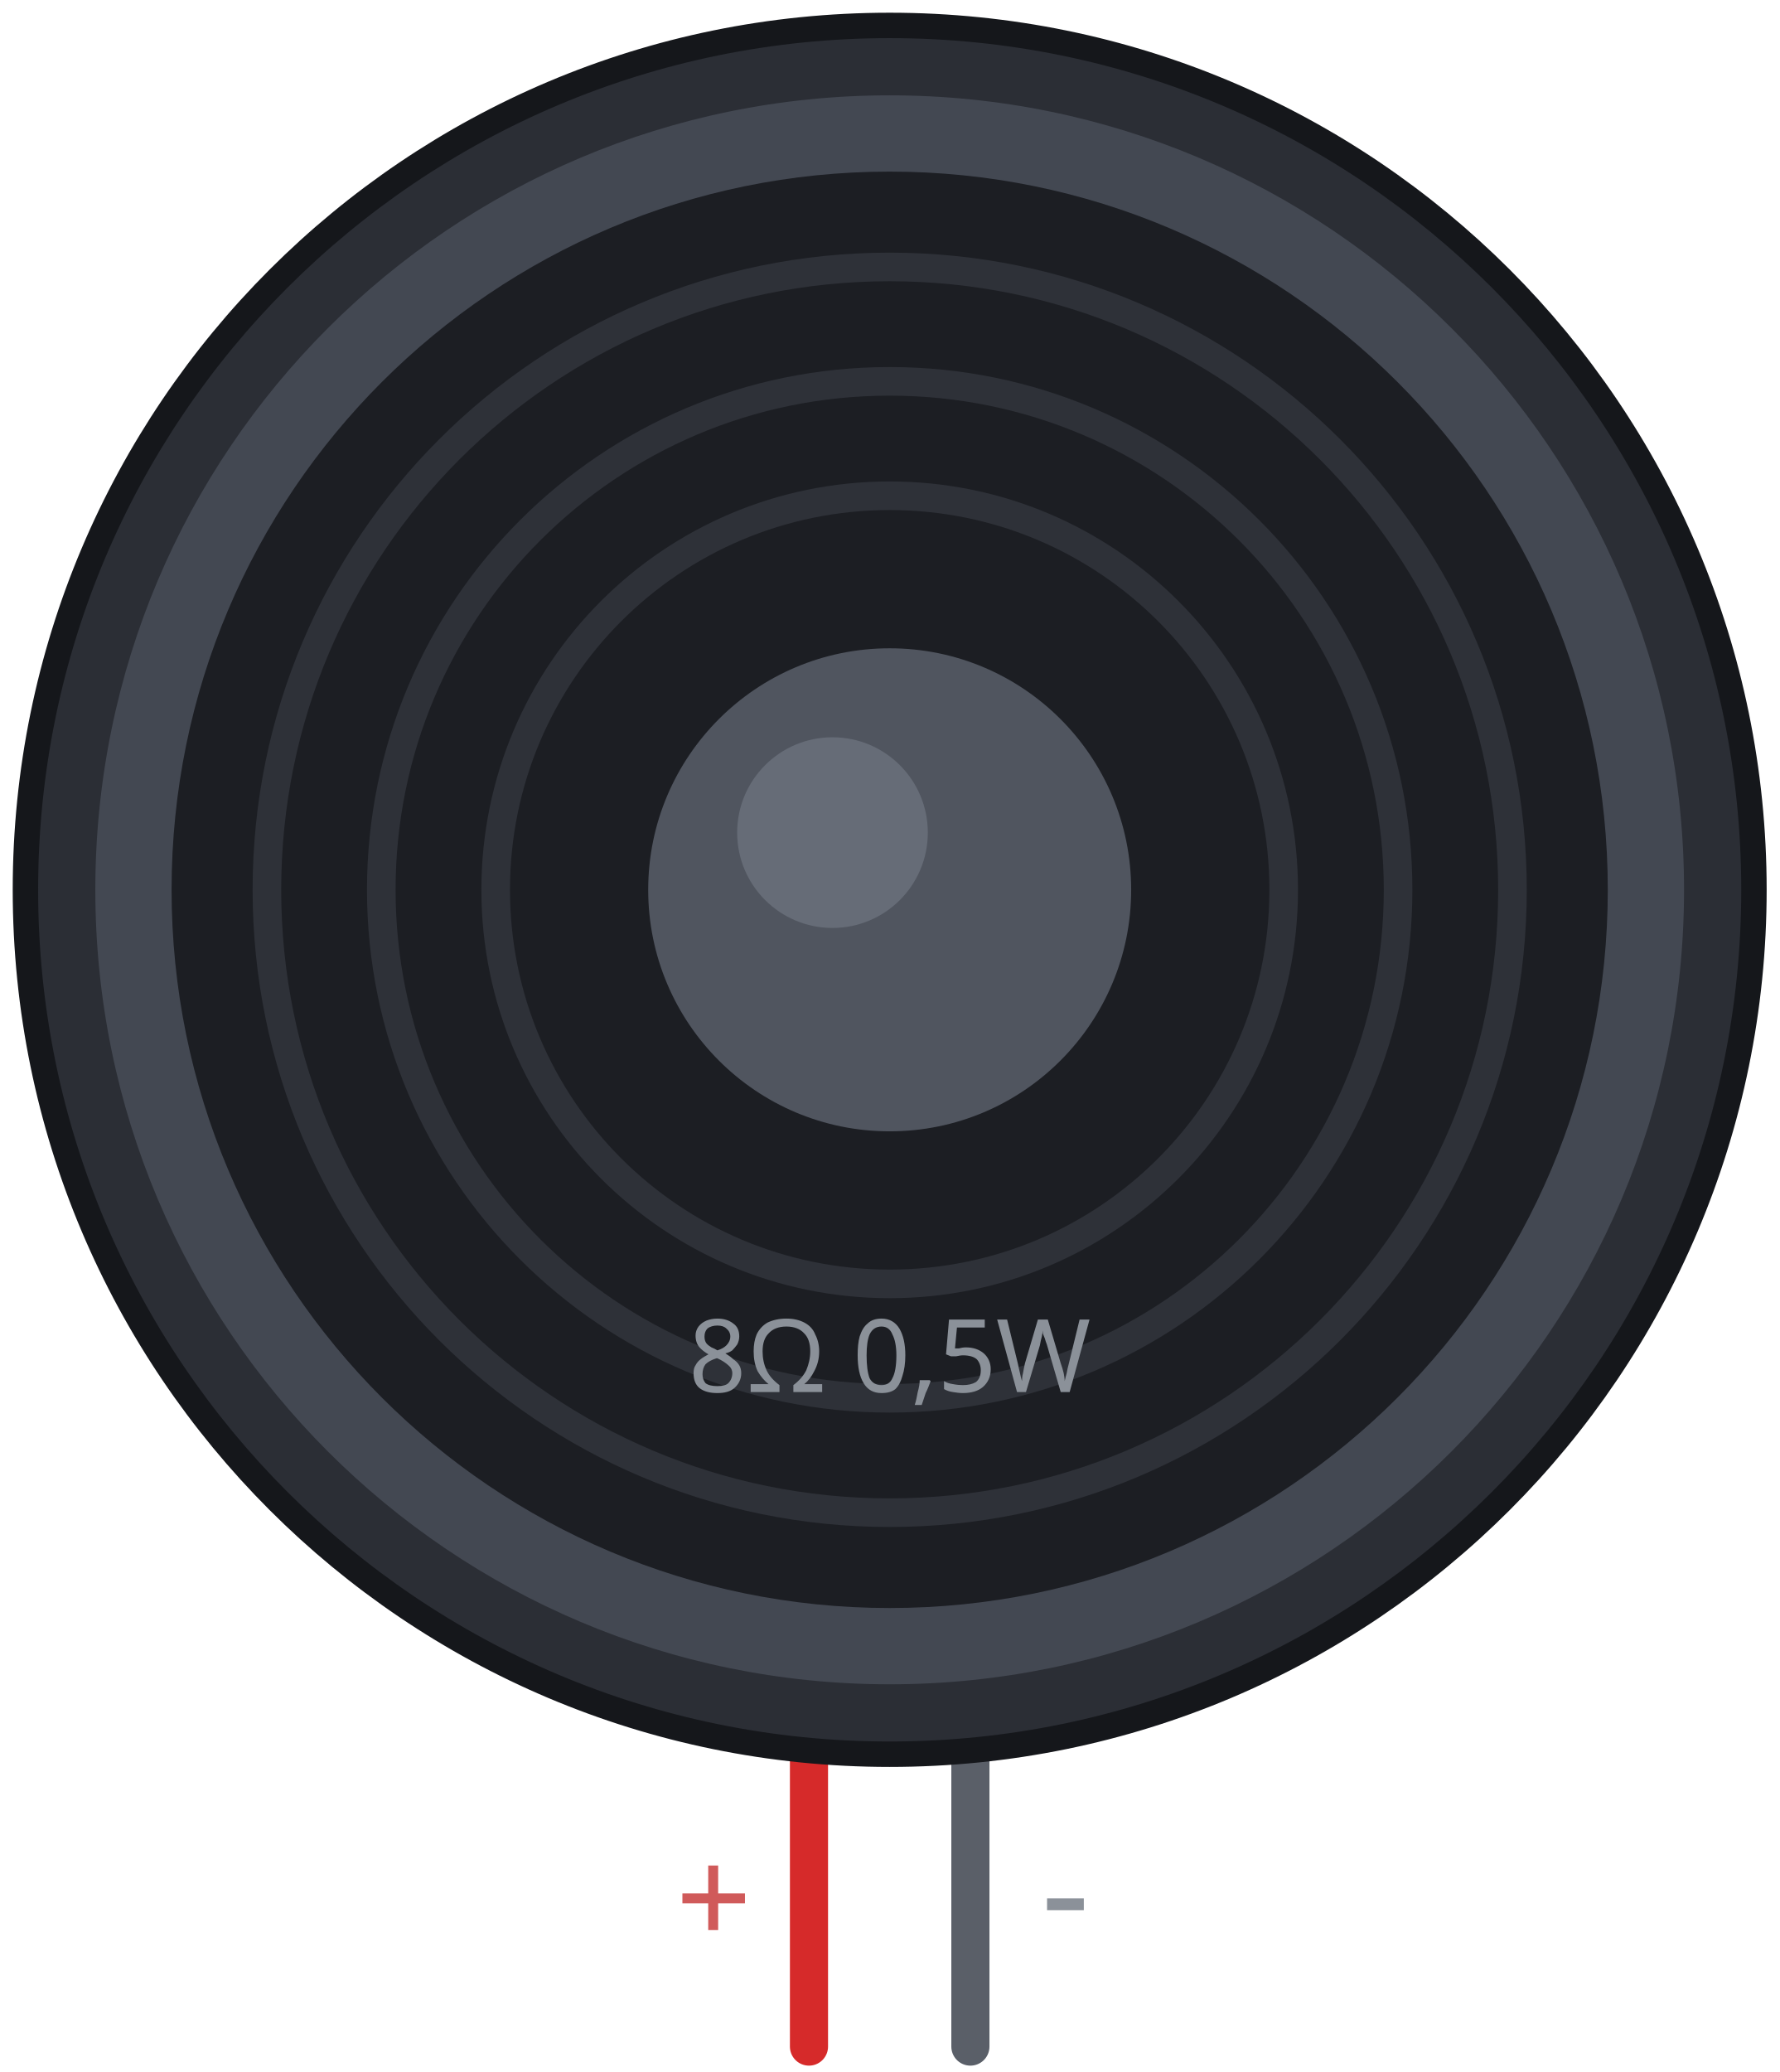
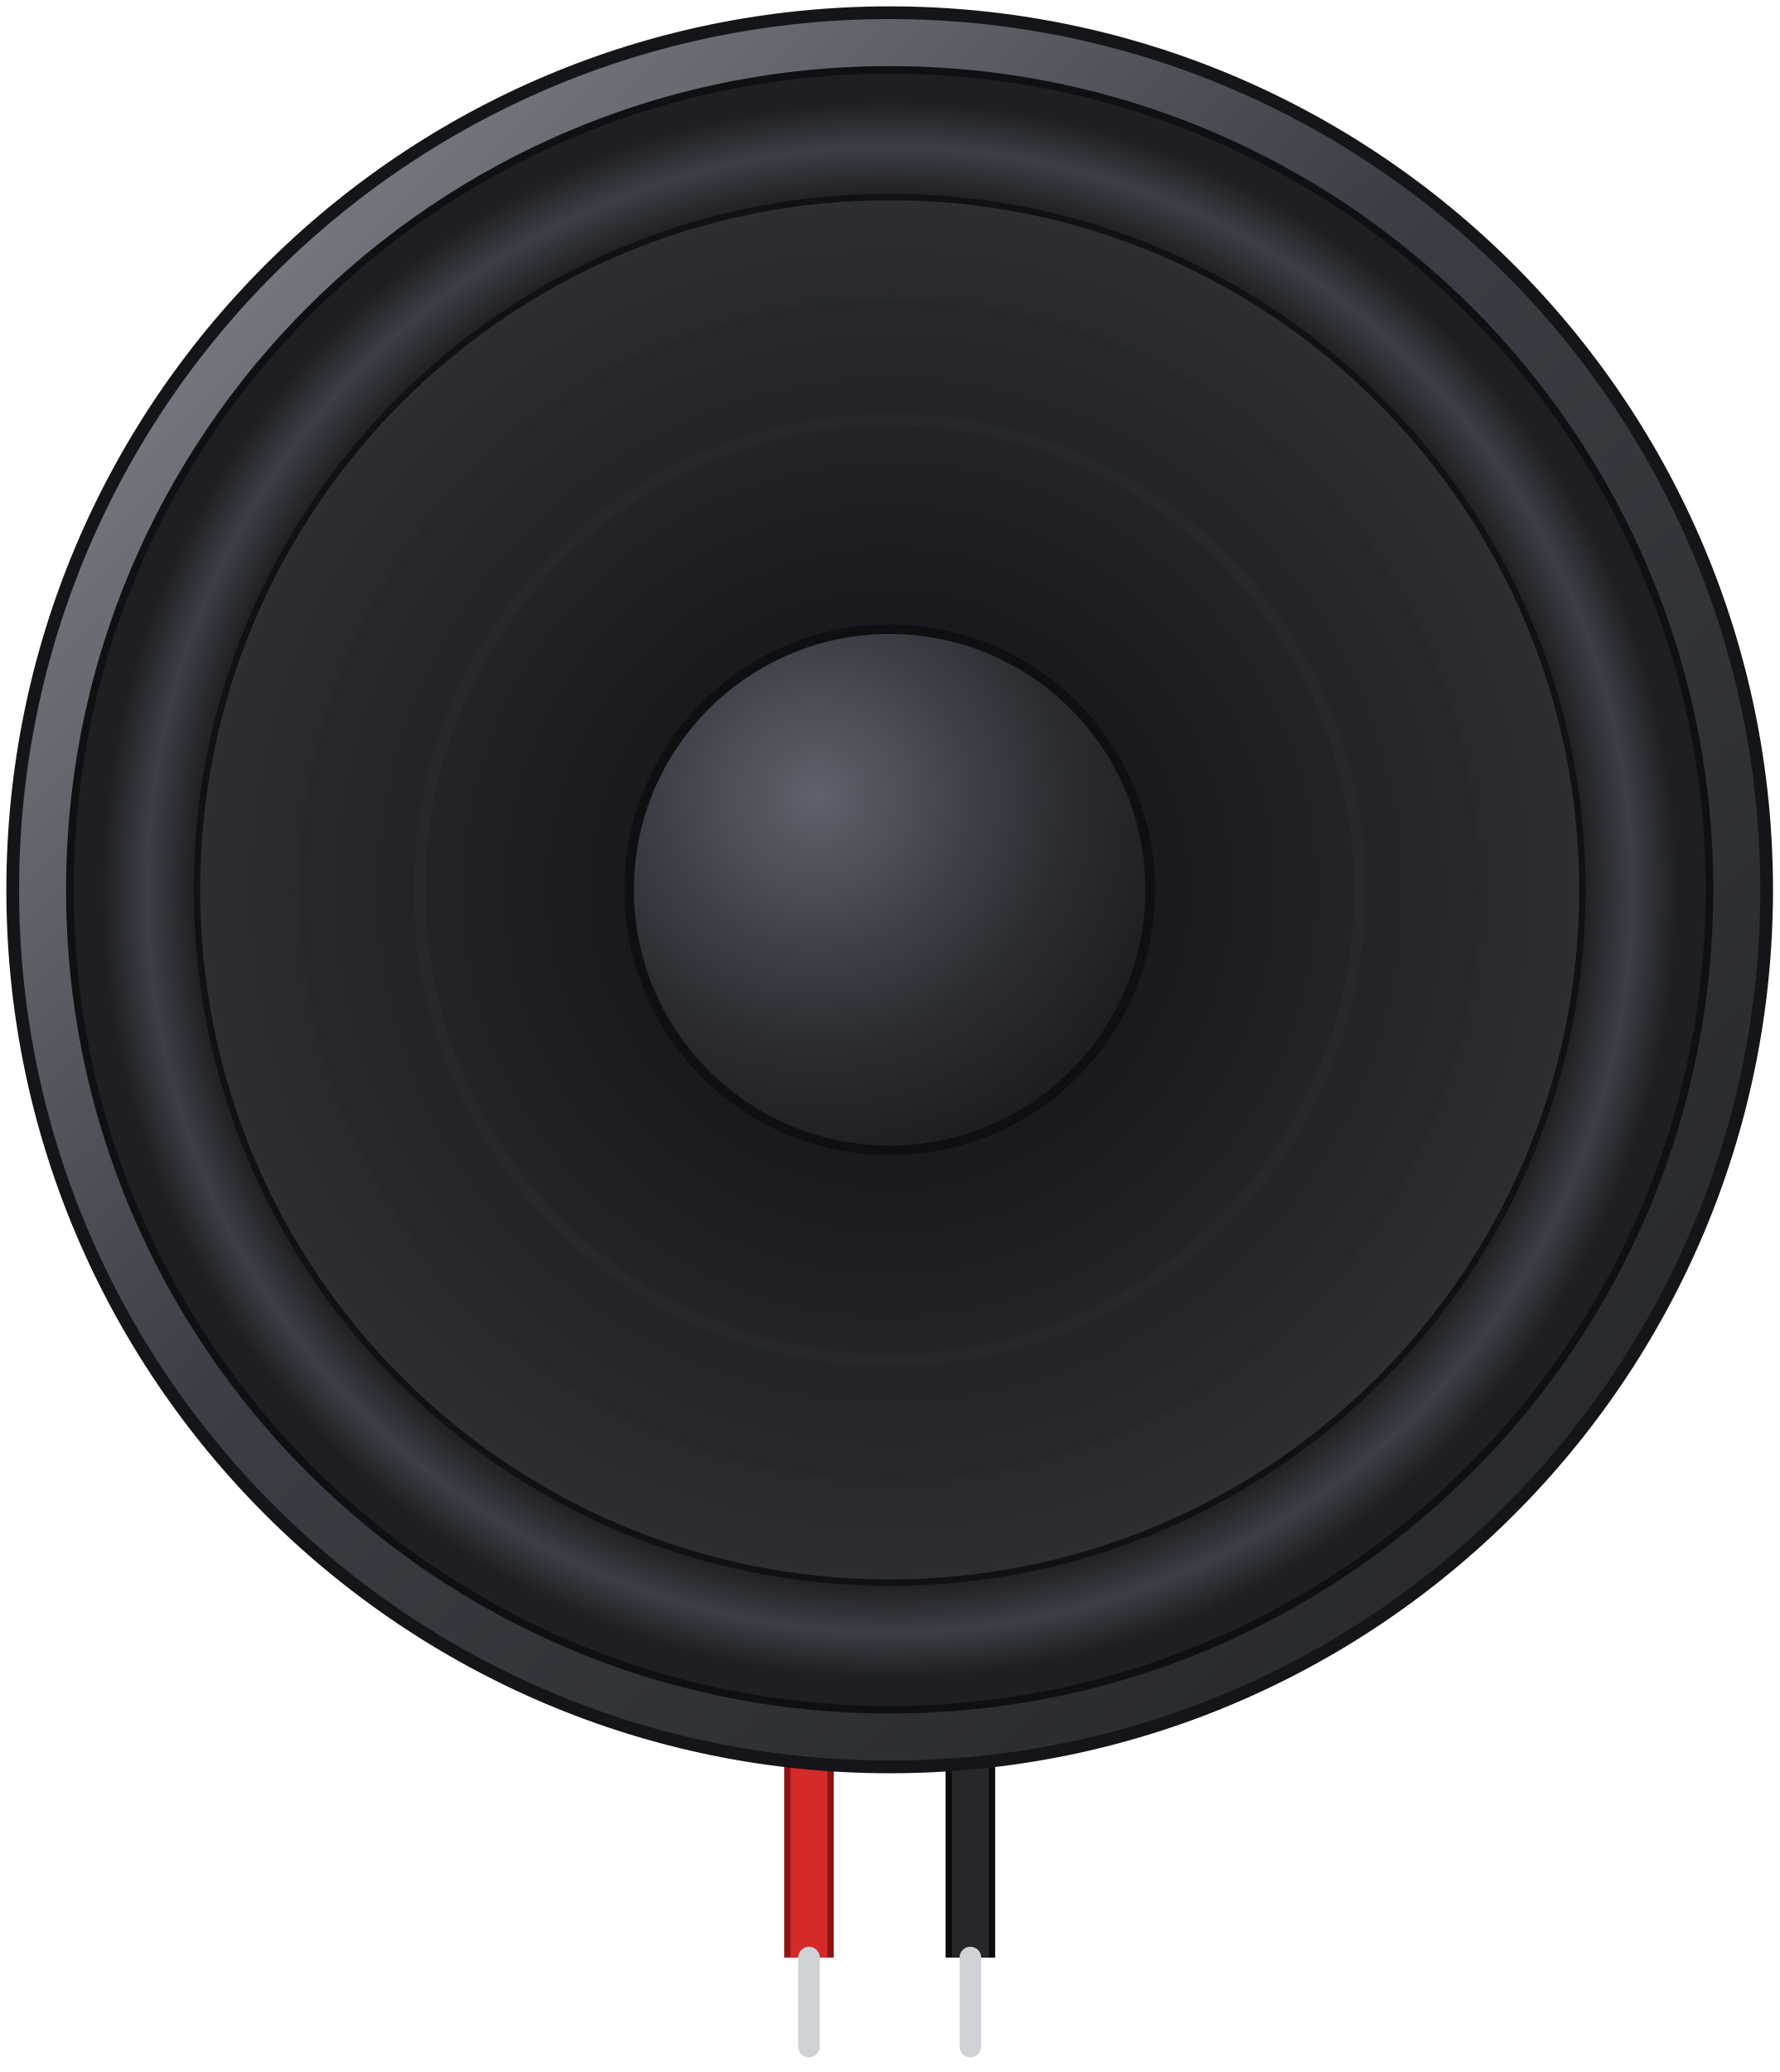
- <svg xmlns="http://www.w3.org/2000/svg" version="1.1" width="28.0mm" height="32.6mm" viewBox="0 0 28.0 32.6">
-   <path d="M12.73 25.0 V32.20" stroke="#d62a2a" stroke-width="0.6" stroke-linecap="round" />
-   <path d="M15.27 25.0 V32.20" stroke="#5a5f68" stroke-width="0.6" stroke-linecap="round" />
-   <circle cx="14.0" cy="14.0" r="13.6" fill="#2b2e35" stroke="#15171b" stroke-width="0.4" />
-   <circle cx="14.0" cy="14.0" r="12.5" fill="#434852" />
-   <circle cx="14.0" cy="14.0" r="11.3" fill="#1c1e23" />
-   <circle cx="14.0" cy="14.0" r="9.8" fill="none" stroke="#2e3138" stroke-width="0.45" />
-   <circle cx="14.0" cy="14.0" r="8.0" fill="none" stroke="#2e3138" stroke-width="0.45" />
-   <circle cx="14.0" cy="14.0" r="6.2" fill="none" stroke="#2e3138" stroke-width="0.45" />
-   <circle cx="14.0" cy="14.0" r="3.8" fill="#50555f" />
-   <circle cx="13.1" cy="13.1" r="1.5" fill="#666c77" />
-   <text x="14.0" y="21.90" fill="#8b9199" font-size="1.6px" text-anchor="middle" font-family="Verdana">8Ω 0,5W</text>
-   <text x="11.23" y="30.60" fill="#d05a5a" font-size="2.1px" text-anchor="middle" font-family="Verdana">+</text>
-   <text x="16.77" y="30.60" fill="#8b9199" font-size="2.4px" text-anchor="middle" font-family="Verdana">-</text>
+ <svg xmlns="http://www.w3.org/2000/svg" version="1.1" width="105.827px" height="123.213px" viewBox="0 0 105.827 123.213">
+   <defs>
+     <linearGradient id="luz" x1="0" y1="0" x2="0" y2="1">
+       <stop offset="0" stop-color="#ffffff" stop-opacity="0.16" />
+       <stop offset="0.45" stop-color="#ffffff" stop-opacity="0" />
+       <stop offset="1" stop-color="#000000" stop-opacity="0.22" />
+     </linearGradient>
+     <linearGradient id="metal" x1="0" y1="0" x2="0" y2="1">
+       <stop offset="0" stop-color="#f4f6f8" />
+       <stop offset="0.5" stop-color="#b9bfc6" />
+       <stop offset="1" stop-color="#868d95" />
+     </linearGradient>
+     <linearGradient id="metal-h" x1="0" y1="0" x2="1" y2="0">
+       <stop offset="0" stop-color="#8a9199" />
+       <stop offset="0.35" stop-color="#eef1f4" />
+       <stop offset="0.7" stop-color="#b3b9c0" />
+       <stop offset="1" stop-color="#7c838b" />
+     </linearGradient>
+     <radialGradient id="lata" cx="0.4" cy="0.38" r="0.66">
+       <stop offset="0" stop-color="#f6f8fa" />
+       <stop offset="0.6" stop-color="#c3c9cf" />
+       <stop offset="1" stop-color="#8c939b" />
+     </radialGradient>
+     <linearGradient id="plastico" x1="0" y1="0" x2="0" y2="1">
+       <stop offset="0" stop-color="#3a3c40" />
+       <stop offset="1" stop-color="#16171a" />
+     </linearGradient>
+     <linearGradient id="ouro" x1="0" y1="0" x2="0" y2="1">
+       <stop offset="0" stop-color="#f4dc8c" />
+       <stop offset="1" stop-color="#b88a2c" />
+     </linearGradient>
+     <radialGradient id="buzzer-topo" cx="0.38" cy="0.34" r="0.75">
+       <stop offset="0" stop-color="#34363b" />
+       <stop offset="0.7" stop-color="#18191c" />
+       <stop offset="1" stop-color="#0c0c0e" />
+     </radialGradient>
+     <radialGradient id="cone" cx="0.5" cy="0.5" r="0.5">
+       <stop offset="0.3" stop-color="#16171a" />
+       <stop offset="1" stop-color="#2c2e33" />
+     </radialGradient>
+     <radialGradient id="borda-cone" cx="0.5" cy="0.5" r="0.5">
+       <stop offset="0.86" stop-color="#1a1b1f" />
+       <stop offset="0.93" stop-color="#3c3f46" />
+       <stop offset="1" stop-color="#16171a" />
+     </radialGradient>
+     <radialGradient id="cupula" cx="0.36" cy="0.32" r="0.8">
+       <stop offset="0" stop-color="#5d626c" />
+       <stop offset="0.6" stop-color="#2a2c31" />
+       <stop offset="1" stop-color="#17181b" />
+     </radialGradient>
+     <linearGradient id="aro" x1="0" y1="0" x2="1" y2="1">
+       <stop offset="0" stop-color="#8d939b" />
+       <stop offset="0.45" stop-color="#3b3e44" />
+       <stop offset="1" stop-color="#202226" />
+     </linearGradient>
+   </defs>
+   <path d="M48.113 90.709 L48.113 116.409" fill="none" stroke="#8e1414" stroke-width="2.948" stroke-linecap="butt" />
+   <path d="M48.113 90.709 L48.113 116.409" fill="none" stroke="#d62a2a" stroke-width="2.192" stroke-linecap="butt" />
+   <path d="M48.113 116.409 L48.113 121.701" fill="none" stroke="#cfd3d8" stroke-width="1.285" stroke-linecap="round" />
+   <path d="M57.713 90.709 L57.713 116.409" fill="none" stroke="#0b0b0c" stroke-width="2.948" stroke-linecap="butt" />
+   <path d="M57.713 90.709 L57.713 116.409" fill="none" stroke="#25272b" stroke-width="2.192" stroke-linecap="butt" />
+   <path d="M57.713 116.409 L57.713 121.701" fill="none" stroke="#cfd3d8" stroke-width="1.285" stroke-linecap="round" />
+   <circle cx="52.913" cy="52.913" r="52.157" fill="url(#aro)" stroke="#141518" stroke-width="0.756" />
+   <circle cx="52.913" cy="52.913" r="48.756" fill="#1d1f23" stroke="#0f1012" stroke-width="0.454" />
+   <circle cx="52.913" cy="52.913" r="46.866" fill="url(#borda-cone)" />
+   <circle cx="52.913" cy="52.913" r="41.197" fill="url(#cone)" stroke="#101113" stroke-width="0.378" />
+   <circle cx="52.913" cy="52.913" r="34.772" fill="none" stroke="#25272c" stroke-width="0.68" />
+   <circle cx="52.913" cy="52.913" r="27.969" fill="none" stroke="#25272c" stroke-width="0.68" />
+   <circle cx="52.913" cy="52.913" r="15.496" fill="url(#cupula)" stroke="#0e0f11" stroke-width="0.567" />
</svg>
